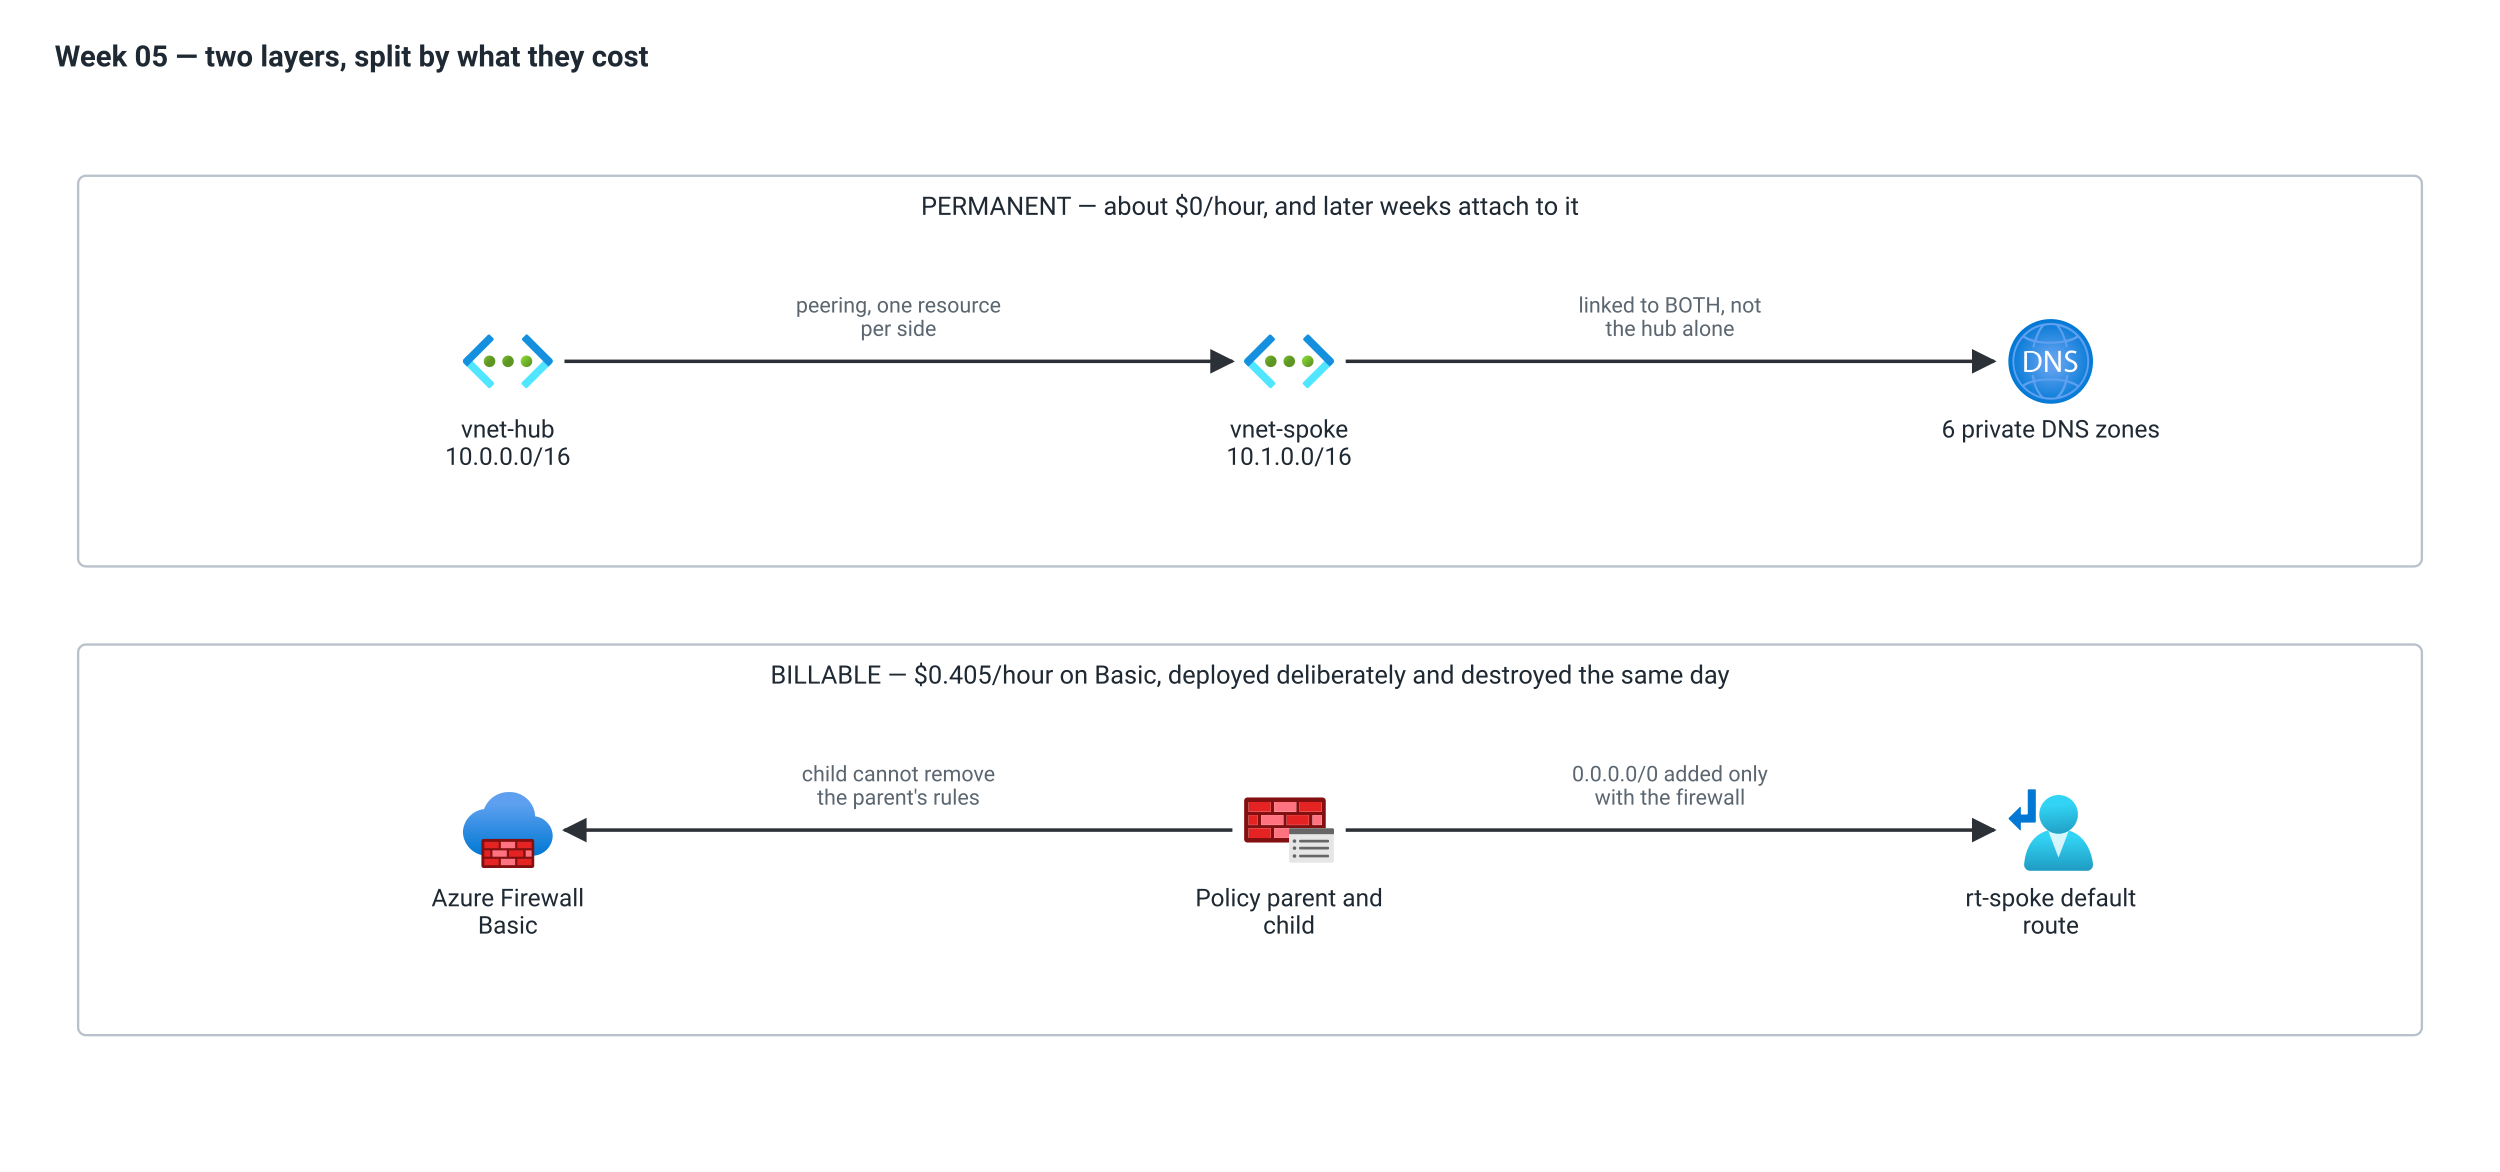
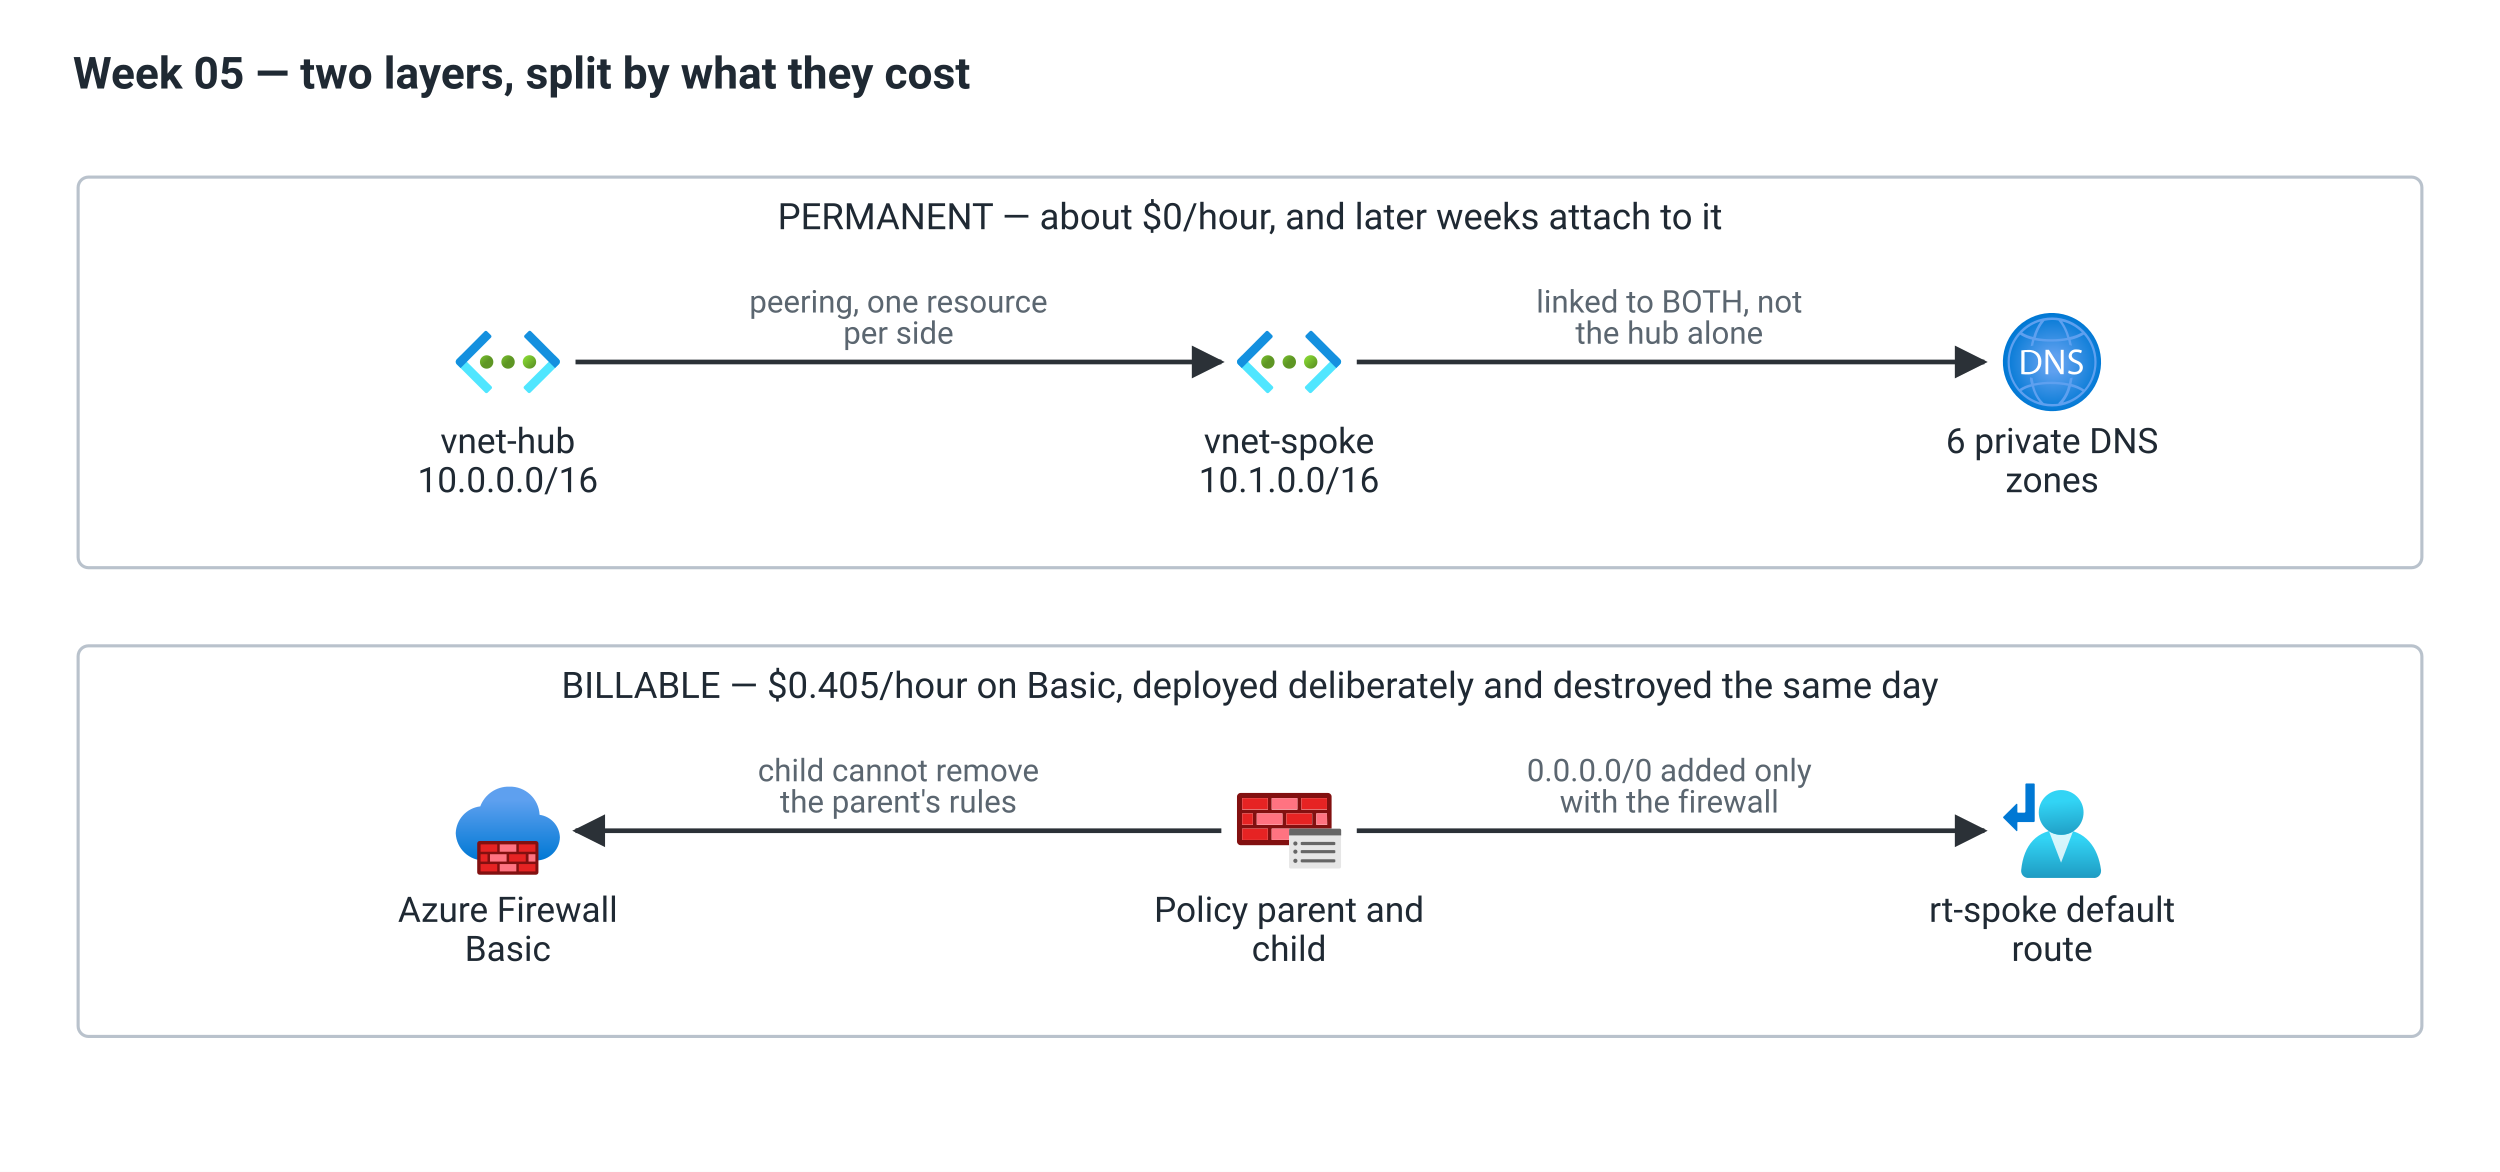
- <svg xmlns="http://www.w3.org/2000/svg" viewBox="0 0 1280 600" width="1280" height="600" role="img" aria-label="Architecture diagram in two bands. The permanent band costs about nothing per hour and stays up: a hub virtual network at 10.0.0.0/16 in the connectivity subscription, peered in both directions with a spoke virtual network at 10.1.0.0/16 in the lab subscription, and six private DNS zones linked to BOTH networks rather than to the hub alone. The billable band is deployed deliberately and destroyed the same day: an Azure Firewall Basic at about 40 cents an hour, a two-tier firewall policy where the child inherits the parent's rules and cannot remove them, and a spoke route table whose default route to the firewall is added only when the firewall exists.">
+ <svg xmlns="http://www.w3.org/2000/svg" viewBox="0 0 960 450" width="960" height="450" role="img" aria-label="Architecture diagram in two bands. The permanent band costs about nothing per hour and stays up: a hub virtual network at 10.0.0.0/16 in the connectivity subscription, peered in both directions with a spoke virtual network at 10.1.0.0/16 in the lab subscription, and six private DNS zones linked to BOTH networks rather than to the hub alone. The billable band is deployed deliberately and destroyed the same day: an Azure Firewall Basic at about 40 cents an hour, a two-tier firewall policy where the child inherits the parent's rules and cannot remove them, and a spoke route table whose default route to the firewall is added only when the firewall exists.">
  <defs>
    <marker id="arw" viewBox="0 0 10 10" refX="9" refY="5" markerWidth="7" markerHeight="7" orient="auto-start-reverse">
      <path d="M0,0 L10,5 L0,10 z" fill="#2b3137" />
    </marker>
  </defs>
-   <rect x="0" y="0" width="1280" height="600" fill="#ffffff" />
-   <text x="28" y="34" font-family="-apple-system, BlinkMacSystemFont, Segoe UI, Roboto, Helvetica, Arial, sans-serif" font-size="15" font-weight="700" fill="#1f2933">Week 05 — two layers, split by what they cost</text>
-   <rect x="40" y="90" width="1200" height="200" rx="4" fill="#ffffff" stroke="#b9c2cc" stroke-width="1.2" />
-   <text x="640.0" y="110" font-family="-apple-system, BlinkMacSystemFont, Segoe UI, Roboto, Helvetica, Arial, sans-serif" font-size="13" fill="#1f2933" text-anchor="middle">PERMANENT — about $0/hour, and later weeks attach to it</text>
-   <rect x="40" y="330" width="1200" height="200" rx="4" fill="#ffffff" stroke="#b9c2cc" stroke-width="1.2" />
-   <text x="640.0" y="350" font-family="-apple-system, BlinkMacSystemFont, Segoe UI, Roboto, Helvetica, Arial, sans-serif" font-size="13" fill="#1f2933" text-anchor="middle">BILLABLE — $0.405/hour on Basic, deployed deliberately and destroyed the same day</text>
-   <path d="M289.0,185.0 L631.0,185.0" fill="none" stroke="#2b3137" stroke-width="1.8" marker-end="url(#arw)" />
-   <text x="460" y="160" font-family="-apple-system, BlinkMacSystemFont, Segoe UI, Roboto, Helvetica, Arial, sans-serif" font-size="11" fill="#5b6670" text-anchor="middle">peering, one resource</text>
-   <text x="460" y="172" font-family="-apple-system, BlinkMacSystemFont, Segoe UI, Roboto, Helvetica, Arial, sans-serif" font-size="11" fill="#5b6670" text-anchor="middle">per side</text>
-   <path d="M689.0,185.0 L1021.0,185.0" fill="none" stroke="#2b3137" stroke-width="1.8" marker-end="url(#arw)" />
-   <text x="855" y="160" font-family="-apple-system, BlinkMacSystemFont, Segoe UI, Roboto, Helvetica, Arial, sans-serif" font-size="11" fill="#5b6670" text-anchor="middle">linked to BOTH, not</text>
-   <text x="855" y="172" font-family="-apple-system, BlinkMacSystemFont, Segoe UI, Roboto, Helvetica, Arial, sans-serif" font-size="11" fill="#5b6670" text-anchor="middle">the hub alone</text>
-   <path d="M631.0,425.0 L289.0,425.0" fill="none" stroke="#2b3137" stroke-width="1.8" marker-end="url(#arw)" />
-   <text x="460" y="400" font-family="-apple-system, BlinkMacSystemFont, Segoe UI, Roboto, Helvetica, Arial, sans-serif" font-size="11" fill="#5b6670" text-anchor="middle">child cannot remove</text>
-   <text x="460" y="412" font-family="-apple-system, BlinkMacSystemFont, Segoe UI, Roboto, Helvetica, Arial, sans-serif" font-size="11" fill="#5b6670" text-anchor="middle">the parent's rules</text>
-   <path d="M689.0,425.0 L1021.0,425.0" fill="none" stroke="#2b3137" stroke-width="1.8" marker-end="url(#arw)" />
-   <text x="855" y="400" font-family="-apple-system, BlinkMacSystemFont, Segoe UI, Roboto, Helvetica, Arial, sans-serif" font-size="11" fill="#5b6670" text-anchor="middle">0.0.0.0/0 added only</text>
-   <text x="855" y="412" font-family="-apple-system, BlinkMacSystemFont, Segoe UI, Roboto, Helvetica, Arial, sans-serif" font-size="11" fill="#5b6670" text-anchor="middle">with the firewall</text>
-   <g transform="translate(237.0,162.0) scale(2.555556)">
+   <rect x="0" y="0" width="960" height="450" fill="#ffffff" />
+   <text x="28" y="34" font-family="-apple-system, BlinkMacSystemFont, Segoe UI, Roboto, Helvetica, Arial, sans-serif" font-size="17" font-weight="700" fill="#1f2933">Week 05 — two layers, split by what they cost</text>
+   <rect x="30" y="68" width="900" height="150" rx="4" fill="#ffffff" stroke="#b9c2cc" stroke-width="1.2" />
+   <text x="480.0" y="88" font-family="-apple-system, BlinkMacSystemFont, Segoe UI, Roboto, Helvetica, Arial, sans-serif" font-size="14" fill="#1f2933" text-anchor="middle">PERMANENT — about $0/hour, and later weeks attach to it</text>
+   <rect x="30" y="248" width="900" height="150" rx="4" fill="#ffffff" stroke="#b9c2cc" stroke-width="1.2" />
+   <text x="480.0" y="268" font-family="-apple-system, BlinkMacSystemFont, Segoe UI, Roboto, Helvetica, Arial, sans-serif" font-size="14" fill="#1f2933" text-anchor="middle">BILLABLE — $0.405/hour on Basic, deployed deliberately and destroyed the same day</text>
+   <path d="M221.0,139.0 L469.0,139.0" fill="none" stroke="#2b3137" stroke-width="1.8" marker-end="url(#arw)" />
+   <text x="345" y="120" font-family="-apple-system, BlinkMacSystemFont, Segoe UI, Roboto, Helvetica, Arial, sans-serif" font-size="12" fill="#5b6670" text-anchor="middle">peering, one resource</text>
+   <text x="345" y="132" font-family="-apple-system, BlinkMacSystemFont, Segoe UI, Roboto, Helvetica, Arial, sans-serif" font-size="12" fill="#5b6670" text-anchor="middle">per side</text>
+   <path d="M521.0,139.0 L762.0,139.0" fill="none" stroke="#2b3137" stroke-width="1.8" marker-end="url(#arw)" />
+   <text x="641" y="120" font-family="-apple-system, BlinkMacSystemFont, Segoe UI, Roboto, Helvetica, Arial, sans-serif" font-size="12" fill="#5b6670" text-anchor="middle">linked to BOTH, not</text>
+   <text x="641" y="132" font-family="-apple-system, BlinkMacSystemFont, Segoe UI, Roboto, Helvetica, Arial, sans-serif" font-size="12" fill="#5b6670" text-anchor="middle">the hub alone</text>
+   <path d="M469.0,319.0 L221.0,319.0" fill="none" stroke="#2b3137" stroke-width="1.8" marker-end="url(#arw)" />
+   <text x="345" y="300" font-family="-apple-system, BlinkMacSystemFont, Segoe UI, Roboto, Helvetica, Arial, sans-serif" font-size="12" fill="#5b6670" text-anchor="middle">child cannot remove</text>
+   <text x="345" y="312" font-family="-apple-system, BlinkMacSystemFont, Segoe UI, Roboto, Helvetica, Arial, sans-serif" font-size="12" fill="#5b6670" text-anchor="middle">the parent's rules</text>
+   <path d="M521.0,319.0 L762.0,319.0" fill="none" stroke="#2b3137" stroke-width="1.8" marker-end="url(#arw)" />
+   <text x="641" y="300" font-family="-apple-system, BlinkMacSystemFont, Segoe UI, Roboto, Helvetica, Arial, sans-serif" font-size="12" fill="#5b6670" text-anchor="middle">0.0.0.0/0 added only</text>
+   <text x="641" y="312" font-family="-apple-system, BlinkMacSystemFont, Segoe UI, Roboto, Helvetica, Arial, sans-serif" font-size="12" fill="#5b6670" text-anchor="middle">with the firewall</text>
+   <g transform="translate(175.0,119.0) scale(2.222222)">
    <defs>
      <linearGradient id="n0i2" x1="9.88" y1="8.59" x2="11.52" y2="10.23" gradientTransform="translate(2.03 -0.4) rotate(-0.08)" gradientUnits="userSpaceOnUse">
        <stop offset="0" stop-color="#86d633" />
        <stop offset="1" stop-color="#5e9624" />
      </linearGradient>
      <linearGradient id="n0i0" x1="6.18" y1="8.59" x2="7.81" y2="10.23" gradientUnits="userSpaceOnUse">
        <stop offset="0" stop-color="#86d633" />
        <stop offset="1" stop-color="#5e9624" />
      </linearGradient>
      <linearGradient id="n0i1" x1="2.48" y1="8.59" x2="4.11" y2="10.23" gradientUnits="userSpaceOnUse">
        <stop offset="0" stop-color="#86d633" />
        <stop offset="1" stop-color="#5e9624" />
      </linearGradient>
    </defs>
    <circle cx="12.74" cy="8.99" r="1.16" fill="url(#n0i2)" />
    <circle cx="9.04" cy="9" r="1.16" fill="url(#n0i0)" />
    <circle cx="5.34" cy="9" r="1.16" fill="url(#n0i1)" />
    <path d="M2.61,7.28h.94a.3.3,0,0,1,.3.3v6.94a.6.6,0,0,1-.6.6H2.31a0,0,0,0,1,0,0V7.58a.3.3,0,0,1,.3-.3Z" transform="translate(13.18 16.93) rotate(134.92)" fill="#50e6ff" />
    <path d="M2.56,2.91H3.5a.3.3,0,0,1,.3.3v7.43a0,0,0,0,1,0,0H2.86a.6.6,0,0,1-.6-.6V3.21a.3.3,0,0,1,.3-.3Z" transform="translate(5.66 -0.16) rotate(44.92)" fill="#1490df" />
    <path d="M14.15,7.28h.94a.6.6,0,0,1,.6.6v6.94a.3.3,0,0,1-.3.3h-.94a.3.3,0,0,1-.3-.3V7.28a0,0,0,0,1,0,0Z" transform="translate(12.32 -7.28) rotate(45.08)" fill="#50e6ff" />
    <path d="M14.81,2.91h.94a0,0,0,0,1,0,0v7.43a.3.3,0,0,1-.3.3H14.5a.3.3,0,0,1-.3-.3V3.51a.6.6,0,0,1,.6-.6Z" transform="translate(30.36 0.99) rotate(135.08)" fill="#1490df" />
  </g>
-   <text x="260" y="224.0" font-family="-apple-system, BlinkMacSystemFont, Segoe UI, Roboto, Helvetica, Arial, sans-serif" font-size="12.5" fill="#1f2933" text-anchor="middle">vnet-hub</text>
-   <text x="260" y="238.0" font-family="-apple-system, BlinkMacSystemFont, Segoe UI, Roboto, Helvetica, Arial, sans-serif" font-size="12.5" fill="#1f2933" text-anchor="middle">10.0.0.0/16</text>
-   <g transform="translate(637.0,162.0) scale(2.555556)">
+   <text x="195" y="174.0" font-family="-apple-system, BlinkMacSystemFont, Segoe UI, Roboto, Helvetica, Arial, sans-serif" font-size="13.5" fill="#1f2933" text-anchor="middle">vnet-hub</text>
+   <text x="195" y="189.0" font-family="-apple-system, BlinkMacSystemFont, Segoe UI, Roboto, Helvetica, Arial, sans-serif" font-size="13.5" fill="#1f2933" text-anchor="middle">10.0.0.0/16</text>
+   <g transform="translate(475.0,119.0) scale(2.222222)">
    <defs>
      <linearGradient id="n1i2" x1="9.88" y1="8.59" x2="11.52" y2="10.23" gradientTransform="translate(2.03 -0.4) rotate(-0.08)" gradientUnits="userSpaceOnUse">
        <stop offset="0" stop-color="#86d633" />
        <stop offset="1" stop-color="#5e9624" />
      </linearGradient>
      <linearGradient id="n1i0" x1="6.18" y1="8.59" x2="7.81" y2="10.23" gradientUnits="userSpaceOnUse">
        <stop offset="0" stop-color="#86d633" />
        <stop offset="1" stop-color="#5e9624" />
      </linearGradient>
      <linearGradient id="n1i1" x1="2.48" y1="8.59" x2="4.11" y2="10.23" gradientUnits="userSpaceOnUse">
        <stop offset="0" stop-color="#86d633" />
        <stop offset="1" stop-color="#5e9624" />
      </linearGradient>
    </defs>
    <circle cx="12.74" cy="8.99" r="1.16" fill="url(#n1i2)" />
    <circle cx="9.04" cy="9" r="1.16" fill="url(#n1i0)" />
    <circle cx="5.34" cy="9" r="1.16" fill="url(#n1i1)" />
    <path d="M2.61,7.28h.94a.3.3,0,0,1,.3.3v6.94a.6.6,0,0,1-.6.6H2.31a0,0,0,0,1,0,0V7.58a.3.3,0,0,1,.3-.3Z" transform="translate(13.18 16.93) rotate(134.92)" fill="#50e6ff" />
    <path d="M2.56,2.91H3.5a.3.3,0,0,1,.3.3v7.43a0,0,0,0,1,0,0H2.86a.6.6,0,0,1-.6-.6V3.21a.3.3,0,0,1,.3-.3Z" transform="translate(5.66 -0.16) rotate(44.92)" fill="#1490df" />
    <path d="M14.15,7.28h.94a.6.6,0,0,1,.6.6v6.94a.3.3,0,0,1-.3.3h-.94a.3.3,0,0,1-.3-.3V7.28a0,0,0,0,1,0,0Z" transform="translate(12.32 -7.28) rotate(45.08)" fill="#50e6ff" />
    <path d="M14.81,2.91h.94a0,0,0,0,1,0,0v7.43a.3.3,0,0,1-.3.3H14.5a.3.3,0,0,1-.3-.3V3.51a.6.6,0,0,1,.6-.6Z" transform="translate(30.36 0.99) rotate(135.08)" fill="#1490df" />
  </g>
-   <text x="660" y="224.0" font-family="-apple-system, BlinkMacSystemFont, Segoe UI, Roboto, Helvetica, Arial, sans-serif" font-size="12.5" fill="#1f2933" text-anchor="middle">vnet-spoke</text>
-   <text x="660" y="238.0" font-family="-apple-system, BlinkMacSystemFont, Segoe UI, Roboto, Helvetica, Arial, sans-serif" font-size="12.5" fill="#1f2933" text-anchor="middle">10.1.0.0/16</text>
-   <g transform="translate(1027.0,162.0) scale(2.555556)">
+   <text x="495" y="174.0" font-family="-apple-system, BlinkMacSystemFont, Segoe UI, Roboto, Helvetica, Arial, sans-serif" font-size="13.5" fill="#1f2933" text-anchor="middle">vnet-spoke</text>
+   <text x="495" y="189.0" font-family="-apple-system, BlinkMacSystemFont, Segoe UI, Roboto, Helvetica, Arial, sans-serif" font-size="13.5" fill="#1f2933" text-anchor="middle">10.1.0.0/16</text>
+   <g transform="translate(768.0,119.0) scale(2.222222)">
    <defs>
      <radialGradient id="n2i0" cx="-6811.4" cy="6729.69" r="17" gradientTransform="matrix(0.5, 0, 0, -0.5, 3414.91, 3374.05)" gradientUnits="userSpaceOnUse">
        <stop offset="0.18" stop-color="#5ea0ef" />
        <stop offset="1" stop-color="#0078d4" />
      </radialGradient>
    </defs>
    <path id="n2i1" d="M14.21,15.72A8.5,8.5,0,0,1,3.79,2.28l.09-.06a8.5,8.5,0,0,1,10.33,13.5" fill="url(#n2i0)" />
    <path d="M9,1.31A7.69,7.69,0,1,0,16.69,9,7.7,7.7,0,0,0,9,1.31ZM14.15,3.9A7.37,7.37,0,0,1,12,4.7,8.83,8.83,0,0,0,10.75,2,7.2,7.2,0,0,1,14.15,3.9ZM9,1.74a6.59,6.59,0,0,1,1.09.09h0a7.48,7.48,0,0,1,1.53,3,15.12,15.12,0,0,1-5.45,0A7.38,7.38,0,0,1,7.68,1.89l0,0A7.34,7.34,0,0,1,9,1.74ZM7,2A8.72,8.72,0,0,0,5.73,4.68a5.58,5.58,0,0,1-1.9-.77A7.35,7.35,0,0,1,7,2ZM3.72,14a5.27,5.27,0,0,1,1.78-.76,7.08,7.08,0,0,0,1.35,2.72A7.25,7.25,0,0,1,3.72,14Zm6.41,2.2A7.08,7.08,0,0,1,9,16.26a6.83,6.83,0,0,1-1.44-.15l0,0a6,6,0,0,1-1.67-3,14.73,14.73,0,0,1,5.88,0,6,6,0,0,1-1.69,3Zm.73-.16a7.13,7.13,0,0,0,1.38-2.8,6.68,6.68,0,0,1,2,.83A7.13,7.13,0,0,1,10.86,16Zm1.48-3.22c.08-.36.15-.73.2-1.12l-.46.11c-.05.31-.1.62-.17.91a15.23,15.23,0,0,0-6.09,0c-.07-.27-.12-.56-.17-.86a.28.28,0,0,1,0-.09l-.46-.13a2.36,2.36,0,0,0,0,.28c0,.32.11.62.17.91a5.9,5.9,0,0,0-2,.85,7.24,7.24,0,0,1,.11-9.4,6.29,6.29,0,0,0,2.08.86c-.07.24-.13.5-.18.76s0,.25-.08.37l.47-.11,0-.17c.06-.26.12-.51.19-.75A14.89,14.89,0,0,0,9,5.48a15,15,0,0,0,2.78-.26c.07.27.14.56.2.85l.46.11q-.11-.54-.24-1a7.73,7.73,0,0,0,2.3-.91,7.22,7.22,0,0,1,.06,9.49A7.28,7.28,0,0,0,12.34,12.79Z" fill="#5ea0ef" />
    <path d="M3.69,7a7.92,7.92,0,0,1,1.16-.08,2.44,2.44,0,0,1,1.71.52A2,2,0,0,1,7.15,8.9a2.21,2.21,0,0,1-.61,1.64,2.6,2.6,0,0,1-1.86.61,9.17,9.17,0,0,1-1-.05Zm.55,3.73a4,4,0,0,0,.55,0A1.62,1.62,0,0,0,6.58,8.92,1.5,1.5,0,0,0,4.87,7.3a3.17,3.17,0,0,0-.63,0Z" fill="#fff" />
    <path d="M7.86,11.11V6.9h.59L9.8,9a12.18,12.18,0,0,1,.76,1.37h0c-.05-.56-.06-1.07-.06-1.73V6.9H11v4.21h-.55L9.13,9c-.29-.47-.57-1-.79-1.4h0c0,.53,0,1,0,1.74v1.8Z" fill="#fff" />
    <path d="M11.89,10.45a2,2,0,0,0,1,.27c.56,0,.88-.29.88-.72s-.22-.62-.79-.83-1.12-.6-1.12-1.2a1.22,1.22,0,0,1,1.37-1.14,2,2,0,0,1,.93.2L14,7.48a1.63,1.63,0,0,0-.8-.2c-.58,0-.8.34-.8.63s.26.59.84.81,1.08.62,1.08,1.24-.48,1.21-1.48,1.21a2.16,2.16,0,0,1-1.07-.27Z" fill="#fff" />
  </g>
-   <text x="1050" y="224.0" font-family="-apple-system, BlinkMacSystemFont, Segoe UI, Roboto, Helvetica, Arial, sans-serif" font-size="12.5" fill="#1f2933" text-anchor="middle">6 private DNS zones</text>
-   <g transform="translate(237.0,402.0) scale(2.555556)">
+   <text x="788" y="174.0" font-family="-apple-system, BlinkMacSystemFont, Segoe UI, Roboto, Helvetica, Arial, sans-serif" font-size="13.5" fill="#1f2933" text-anchor="middle">6 private DNS</text>
+   <text x="788" y="189.0" font-family="-apple-system, BlinkMacSystemFont, Segoe UI, Roboto, Helvetica, Arial, sans-serif" font-size="13.5" fill="#1f2933" text-anchor="middle">zones</text>
+   <g transform="translate(175.0,299.0) scale(2.222222)">
    <defs>
      <linearGradient id="n3i0" x1="9" y1="14.14" x2="9" y2="1.38" gradientUnits="userSpaceOnUse">
        <stop offset="0" stop-color="#0078d4" />
        <stop offset="0.82" stop-color="#5ea0ef" />
      </linearGradient>
    </defs>
    <path d="M18,10.14a4.06,4.06,0,0,0-3.51-3.89A5.1,5.1,0,0,0,9.24,1.38a5.23,5.23,0,0,0-5,3.41A4.82,4.82,0,0,0,0,9.43a4.9,4.9,0,0,0,5.07,4.71l.44,0h8.21a1.46,1.46,0,0,0,.22,0A4.1,4.1,0,0,0,18,10.14Z" fill="url(#n3i0)" />
    <path d="M14.29,11.19a.42.42,0,0,0-.42-.41H4.13a.42.42,0,0,0-.42.41v5a.42.42,0,0,0,.42.41h9.74a.42.42,0,0,0,.42-.41v-5Z" fill="#821010" />
    <rect x="4.3" y="11.36" width="2.87" height="1.27" fill="#e62323" />
    <rect x="7.6" y="11.36" width="2.87" height="1.27" fill="#ff7381" />
    <rect x="10.9" y="11.36" width="2.87" height="1.27" fill="#e62323" />
    <rect x="4.3" y="13.06" width="1.19" height="1.27" fill="#e62323" />
    <rect x="12.58" y="13.06" width="1.19" height="1.27" fill="#ff7381" />
    <rect x="5.92" y="13.06" width="2.87" height="1.27" fill="#ff7381" />
    <rect x="9.23" y="13.06" width="2.87" height="1.27" fill="#e62323" />
    <rect x="4.3" y="14.76" width="2.87" height="1.27" fill="#e62323" />
    <rect x="7.6" y="14.76" width="2.87" height="1.27" fill="#ff7381" />
    <rect x="10.9" y="14.76" width="2.87" height="1.27" fill="#e62323" />
  </g>
-   <text x="260" y="464.0" font-family="-apple-system, BlinkMacSystemFont, Segoe UI, Roboto, Helvetica, Arial, sans-serif" font-size="12.5" fill="#1f2933" text-anchor="middle">Azure Firewall</text>
-   <text x="260" y="478.0" font-family="-apple-system, BlinkMacSystemFont, Segoe UI, Roboto, Helvetica, Arial, sans-serif" font-size="12.5" fill="#1f2933" text-anchor="middle">Basic</text>
-   <g transform="translate(637.0,402.0) scale(2.555556)">
+   <text x="195" y="354.0" font-family="-apple-system, BlinkMacSystemFont, Segoe UI, Roboto, Helvetica, Arial, sans-serif" font-size="13.5" fill="#1f2933" text-anchor="middle">Azure Firewall</text>
+   <text x="195" y="369.0" font-family="-apple-system, BlinkMacSystemFont, Segoe UI, Roboto, Helvetica, Arial, sans-serif" font-size="13.5" fill="#1f2933" text-anchor="middle">Basic</text>
+   <g transform="translate(475.0,299.0) scale(2.222222)">
    <g id="n4i0">
      <g>
        <path d="M6,10.58V8.63H16.35V3.11a.64.64,0,0,0-.64-.64H.64A.64.64,0,0,0,0,3.11v7.75a.64.64,0,0,0,.64.64H9v-.92ZM7.85,8H3.42V6H7.85ZM13,8H8.53V6H13Zm2.59,0H13.71V6h1.84ZM11.12,3.37h4.43v2H11.12ZM6,3.37h4.43v2H6ZM.9,3.37H5.34v2H.9ZM.9,6H2.75V8H.9Zm4.44,4.58H.9V8.63H5.34Z" fill="#821010" />
        <rect x="0.9" y="3.37" width="4.43" height="1.96" fill="#e62323" />
        <rect x="6.01" y="3.37" width="4.43" height="1.96" fill="#ff7381" />
        <rect x="11.12" y="3.37" width="4.43" height="1.96" fill="#e62323" />
        <rect x="0.9" y="6" width="1.84" height="1.96" fill="#e62323" />
        <rect x="13.71" y="6" width="1.84" height="1.96" fill="#ff7381" />
        <rect x="3.42" y="6" width="4.43" height="1.96" fill="#ff7381" />
        <rect x="8.53" y="6" width="4.43" height="1.96" fill="#e62323" />
        <rect x="0.9" y="8.63" width="4.43" height="1.96" fill="#e62323" />
        <path d="M9,8.87a.25.25,0,0,1,.26-.24H6v1.95H9V8.88Z" fill="#ff7381" />
        <path d="M18,8.88v.95H9v5.44a.27.27,0,0,0,.28.26h8.41a.28.28,0,0,0,.29-.26V8.88ZM9.72,11.21a.37.37,0,1,1,.37.37A.38.38,0,0,1,9.72,11.21Zm.37,3.36a.37.37,0,1,1,.37-.37A.38.38,0,0,1,10.09,14.57Zm0-1.58a.38.38,0,0,1-.37-.37.37.37,0,0,1,.74,0A.38.38,0,0,1,10.09,13ZM17,14.35c0,.07-.1.13-.22.13H11.23c-.12,0-.22-.06-.22-.13V14c0-.06.1-.12.22-.12h5.55c.12,0,.22.06.22.12Zm0-1.58c0,.07-.1.13-.22.13H11.23c-.12,0-.22-.06-.22-.13v-.31c0-.07.1-.12.22-.12h5.55c.12,0,.22.05.22.12Zm0-1.41c0,.07-.1.13-.22.13H11.23c-.12,0-.22-.06-.22-.13v-.31c0-.06.1-.12.22-.12h5.55c.12,0,.22.06.22.12Z" fill="#e6e6e6" />
        <path d="M9.29,8.62h0A.25.25,0,0,0,9,8.87H9v.95h9V8.88h0a.26.26,0,0,0-.27-.24H9.29Z" fill="#666" />
        <path d="M16.78,12.34H11.23c-.12,0-.22.05-.22.12v.31c0,.07.1.13.22.13h5.55c.12,0,.22-.06.22-.13v-.31C17,12.39,16.9,12.34,16.78,12.34Z" fill="#666" />
        <path d="M16.78,10.93H11.23c-.12,0-.22.06-.22.12v.31c0,.07.1.13.22.13h5.55c.12,0,.22-.06.22-.13v-.31C17,11,16.9,10.93,16.78,10.93Z" fill="#666" />
        <path d="M16.78,13.92H11.23c-.12,0-.22.06-.22.12v.31c0,.07.1.13.22.13h5.55c.12,0,.22-.06.22-.13V14C17,14,16.9,13.92,16.78,13.92Z" fill="#666" />
        <circle cx="10.09" cy="11.21" r="0.37" fill="#666" />
        <circle cx="10.09" cy="12.62" r="0.37" fill="#666" />
        <circle cx="10.09" cy="14.2" r="0.37" fill="#666" />
      </g>
    </g>
  </g>
-   <text x="660" y="464.0" font-family="-apple-system, BlinkMacSystemFont, Segoe UI, Roboto, Helvetica, Arial, sans-serif" font-size="12.5" fill="#1f2933" text-anchor="middle">Policy parent and</text>
-   <text x="660" y="478.0" font-family="-apple-system, BlinkMacSystemFont, Segoe UI, Roboto, Helvetica, Arial, sans-serif" font-size="12.5" fill="#1f2933" text-anchor="middle">child</text>
-   <g transform="translate(1027.0,402.0) scale(2.555556)">
+   <text x="495" y="354.0" font-family="-apple-system, BlinkMacSystemFont, Segoe UI, Roboto, Helvetica, Arial, sans-serif" font-size="13.5" fill="#1f2933" text-anchor="middle">Policy parent and</text>
+   <text x="495" y="369.0" font-family="-apple-system, BlinkMacSystemFont, Segoe UI, Roboto, Helvetica, Arial, sans-serif" font-size="13.5" fill="#1f2933" text-anchor="middle">child</text>
+   <g transform="translate(768.0,299.0) scale(2.222222)">
    <defs>
      <linearGradient id="n5i1" x1="10.56" y1="7.77" x2="10.56" y2="19.24" gradientUnits="userSpaceOnUse">
        <stop offset="0.22" stop-color="#32d4f5" />
        <stop offset="1" stop-color="#198ab3" />
      </linearGradient>
      <linearGradient id="n5i0" x1="10.23" y1="1.63" x2="11.07" y2="12.04" gradientUnits="userSpaceOnUse">
        <stop offset="0.22" stop-color="#32d4f5" />
        <stop offset="1" stop-color="#198ab3" />
      </linearGradient>
    </defs>
    <path d="M16.23,17.17A1.21,1.21,0,0,0,17.46,16V15.8c-.49-3.86-2.69-7-6.89-7s-6.48,2.66-6.91,7a1.24,1.24,0,0,0,1.1,1.36H16.23Z" fill="url(#n5i1)" />
    <path d="M10.57,9.71a3.86,3.86,0,0,1-2.1-.61l2.08,5.42,2.06-5.39A3.83,3.83,0,0,1,10.57,9.71Z" fill="#fff" opacity="0.8" />
    <circle cx="10.57" cy="5.84" r="3.87" fill="url(#n5i0)" />
    <path d="M6,5.88V1A.16.16,0,0,0,5.84.83H4.57A.17.17,0,0,0,4.39,1V5.71a.18.18,0,0,1-.17.17H3.1A.12.12,0,0,1,3,5.76V4.45a.11.11,0,0,0-.19-.08L.59,6.57a.16.16,0,0,0,0,.24L2.79,9A.11.11,0,0,0,3,8.93V7.61A.11.11,0,0,1,3.1,7.5H5.84A.17.17,0,0,0,6,7.33V5.88Z" fill="#0078d4" />
  </g>
-   <text x="1050" y="464.0" font-family="-apple-system, BlinkMacSystemFont, Segoe UI, Roboto, Helvetica, Arial, sans-serif" font-size="12.5" fill="#1f2933" text-anchor="middle">rt-spoke default</text>
-   <text x="1050" y="478.0" font-family="-apple-system, BlinkMacSystemFont, Segoe UI, Roboto, Helvetica, Arial, sans-serif" font-size="12.5" fill="#1f2933" text-anchor="middle">route</text>
+   <text x="788" y="354.0" font-family="-apple-system, BlinkMacSystemFont, Segoe UI, Roboto, Helvetica, Arial, sans-serif" font-size="13.5" fill="#1f2933" text-anchor="middle">rt-spoke default</text>
+   <text x="788" y="369.0" font-family="-apple-system, BlinkMacSystemFont, Segoe UI, Roboto, Helvetica, Arial, sans-serif" font-size="13.5" fill="#1f2933" text-anchor="middle">route</text>
</svg>
